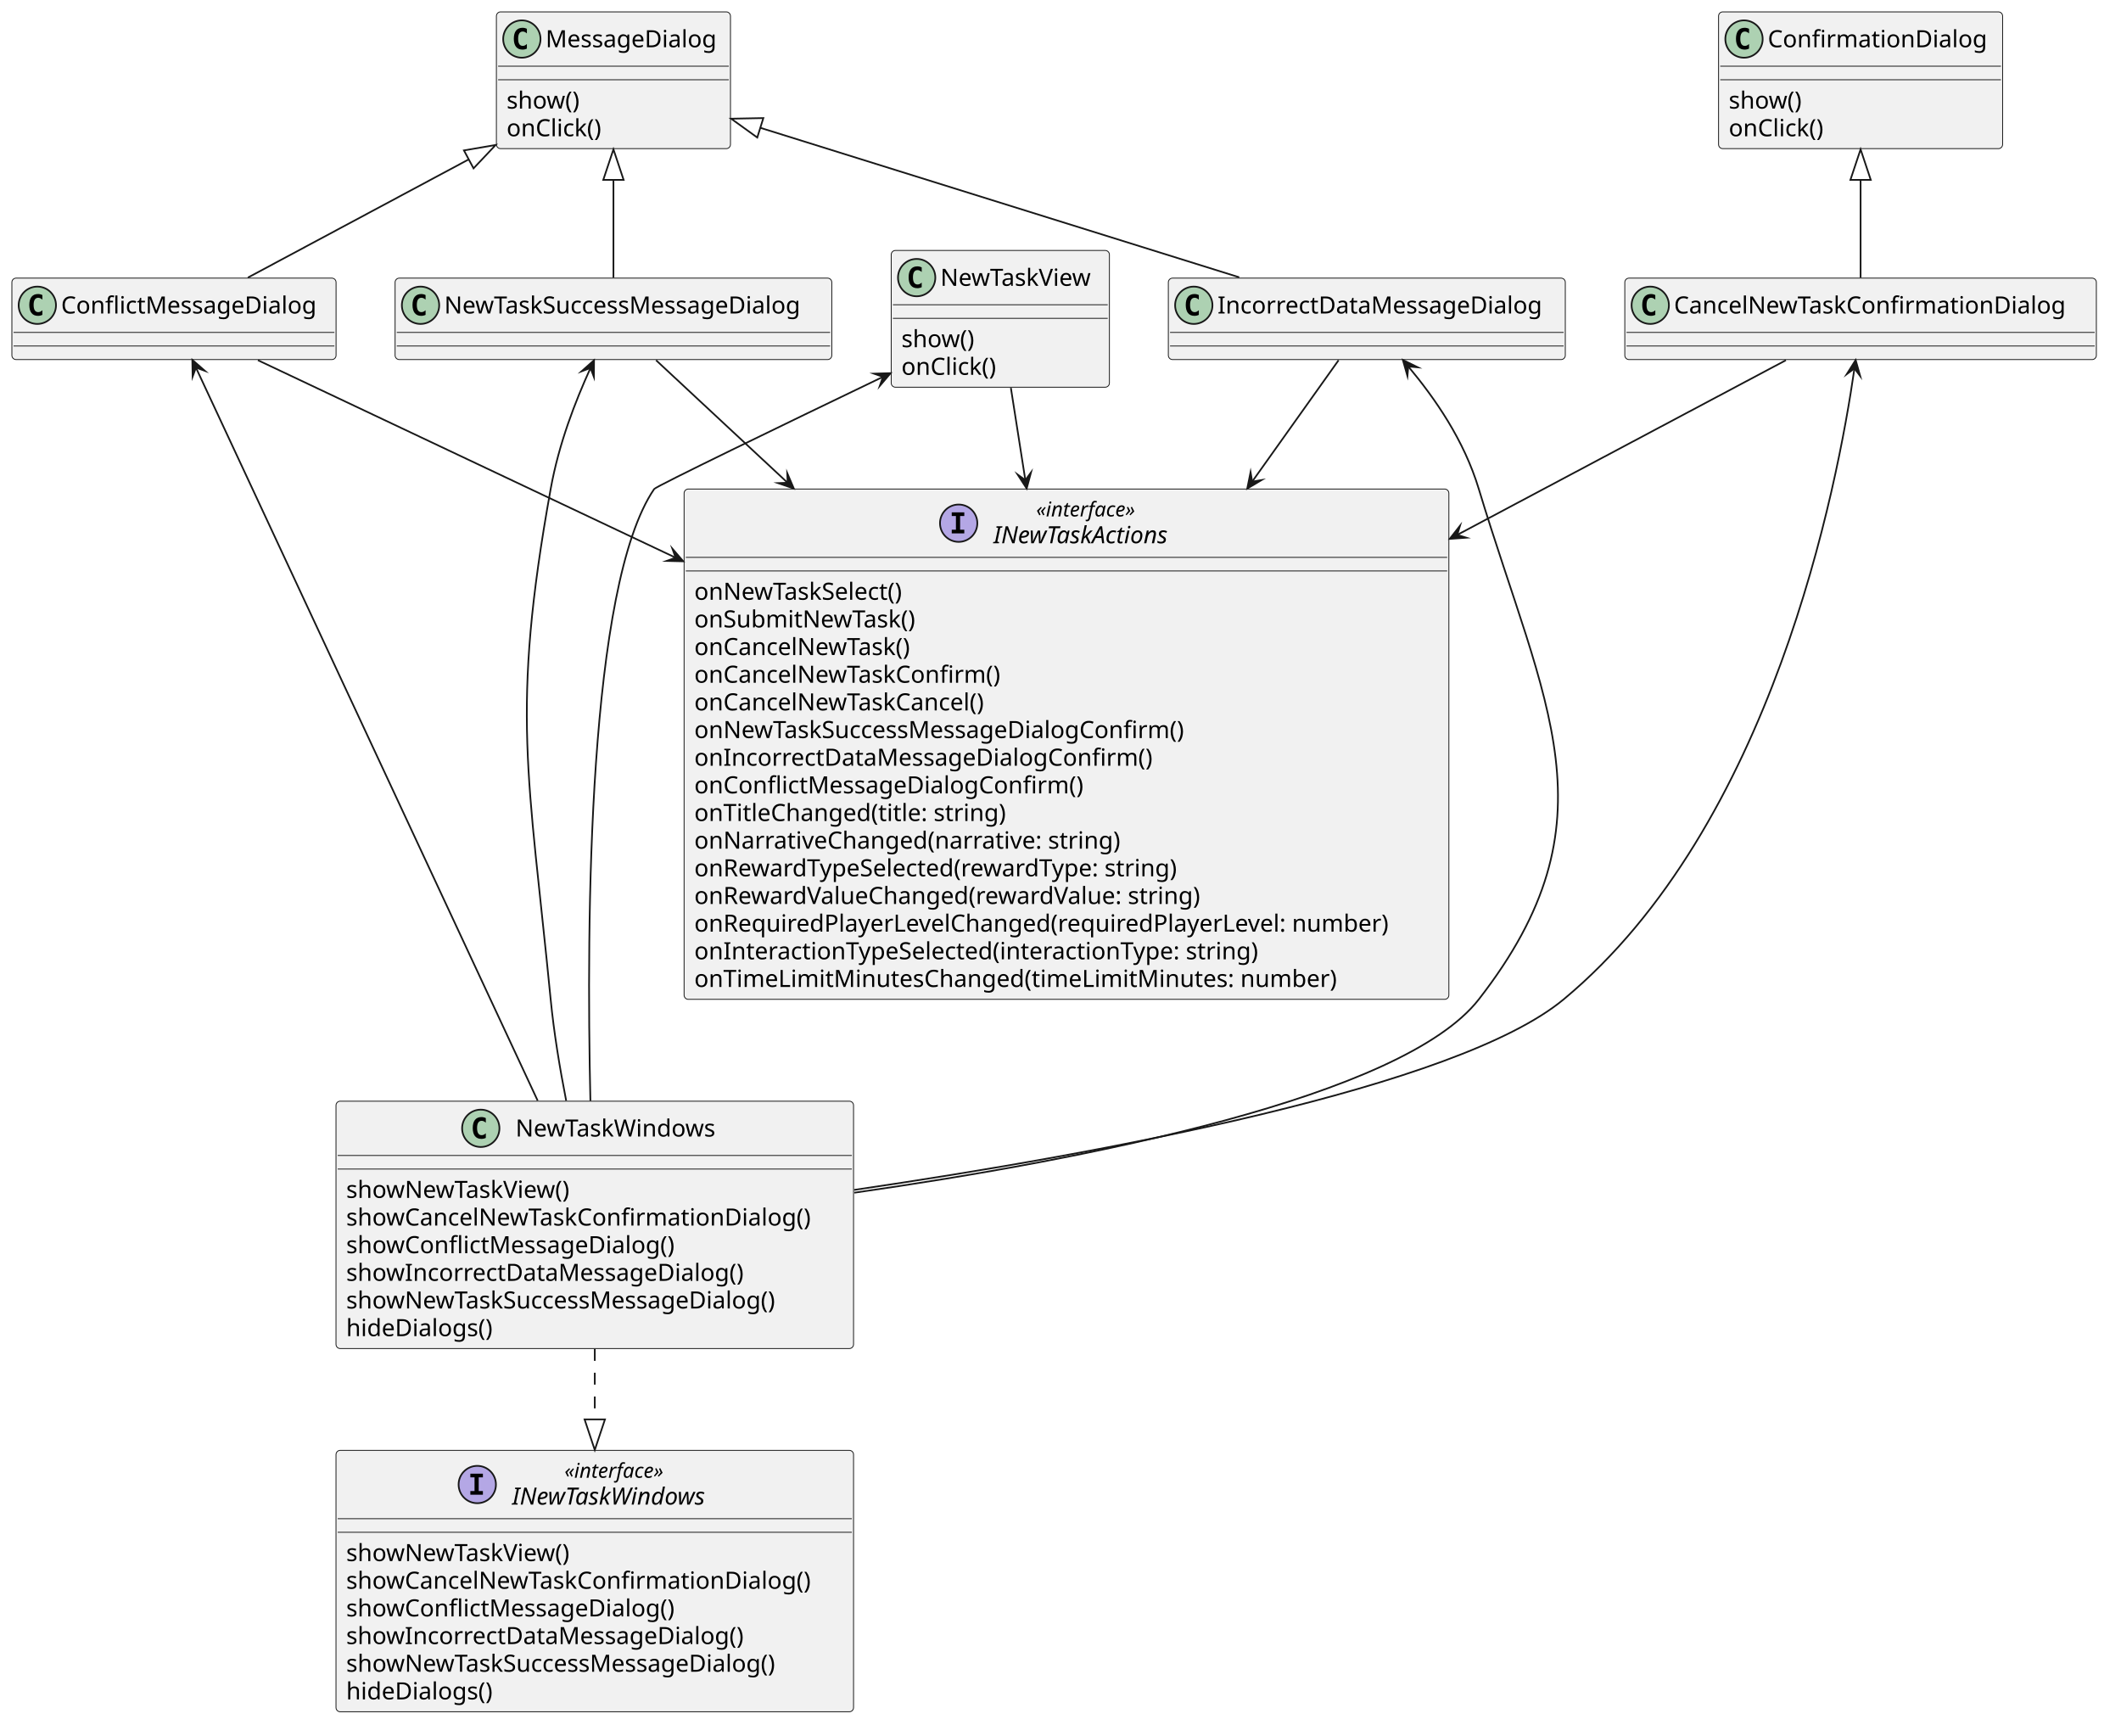
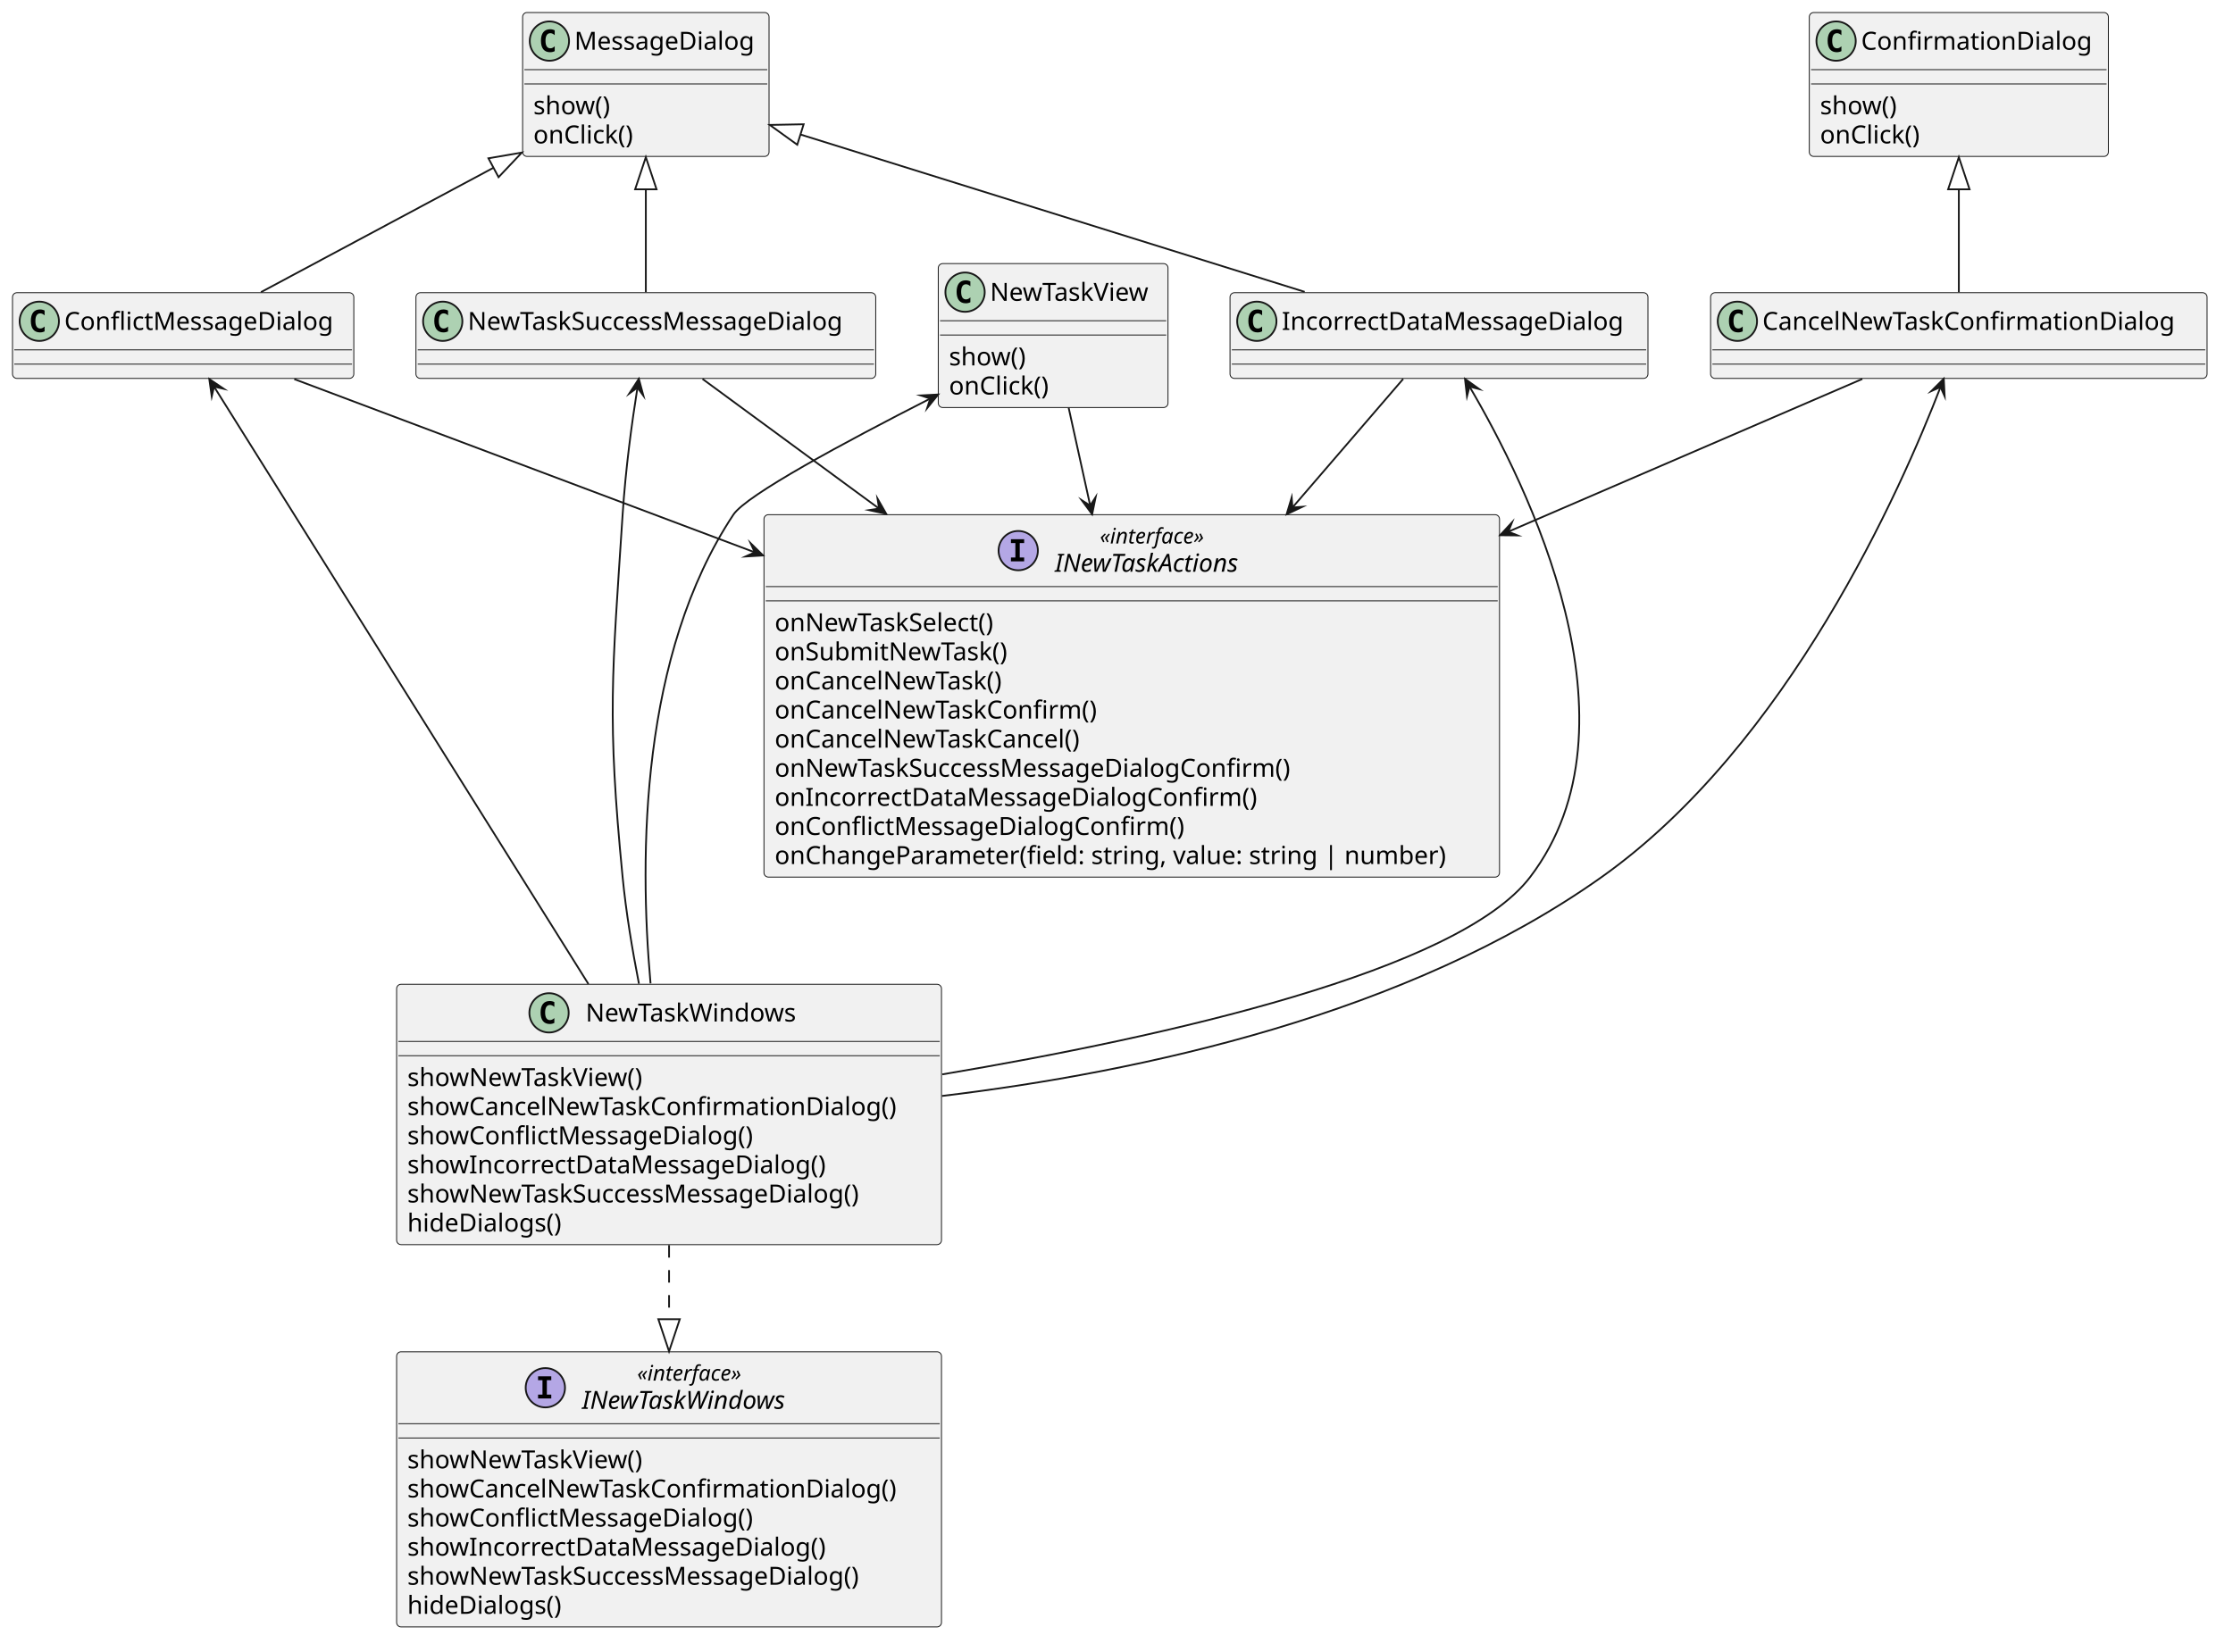
- <svg xmlns="http://www.w3.org/2000/svg" version="1.1" data-diagram-type="CLASS" style="width:1250px;height:1023px;background:#FFFFFF;" width="1250px" height="1023px" viewBox="0 0 1250 1023" zoomAndPan="magnify" preserveAspectRatio="none" contentStyleType="text/css">
+ <svg xmlns="http://www.w3.org/2000/svg" version="1.1" data-diagram-type="CLASS" style="width:1250px;height:925px;background:#FFFFFF;" width="1250px" height="925px" viewBox="0 0 1250 925" zoomAndPan="magnify" preserveAspectRatio="none" contentStyleType="text/css">
  <defs />
  <g font-family="sans-serif" lengthAdjust="spacing">
    <g class="entity" data-qualified-name="NewTaskView" id="ent0001" data-source-line="1">
      <rect x="525.23" y="147.59" width="128.599" height="80.594" fill="#F1F1F1" style="stroke:#181818;stroke-width:0.5;" rx="2.5" ry="2.5" />
      <ellipse cx="540.23" cy="163.59" rx="11" ry="11" fill="#ADD1B2" style="stroke:#181818;stroke-width:1;" />
      <path d="M543.199,169.231 Q542.621,169.528 541.98,169.668 Q541.339,169.824 540.636,169.824 Q538.136,169.824 536.808,168.184 Q535.496,166.528 535.496,163.403 Q535.496,160.278 536.808,158.621 Q538.136,156.965 540.636,156.965 Q541.339,156.965 541.98,157.121 Q542.636,157.278 543.199,157.574 L543.199,160.293 Q542.574,159.715 541.98,159.449 Q541.386,159.168 540.761,159.168 Q539.418,159.168 538.73,160.246 Q538.043,161.309 538.043,163.403 Q538.043,165.496 538.73,166.574 Q539.418,167.637 540.761,167.637 Q541.386,167.637 541.98,167.371 Q542.574,167.09 543.199,166.512 L543.199,169.231 Z " fill="#000" />
      <text x="554.23" y="168.437" fill="#000" font-size="14" textLength="96.599">NewTaskView</text>
      <line x1="526.23" y1="179.59" x2="652.829" y2="179.59" style="stroke:#181818;stroke-width:0.5;" />
      <line x1="526.23" y1="187.59" x2="652.829" y2="187.59" style="stroke:#181818;stroke-width:0.5;" />
      <text x="531.23" y="204.585" fill="#000" font-size="14" textLength="47.106">show()</text>
      <text x="531.23" y="220.882" fill="#000" font-size="14" textLength="61.722">onClick()</text>
    </g>
    <g class="entity" data-qualified-name="ConfirmationDialog" id="ent0002" data-source-line="6">
      <rect x="1012.82" y="7" width="167.413" height="80.594" fill="#F1F1F1" style="stroke:#181818;stroke-width:0.5;" rx="2.5" ry="2.5" />
      <ellipse cx="1027.82" cy="23" rx="11" ry="11" fill="#ADD1B2" style="stroke:#181818;stroke-width:1;" />
      <path d="M1030.789,28.641 Q1030.211,28.938 1029.57,29.078 Q1028.929,29.234 1028.226,29.234 Q1025.726,29.234 1024.398,27.594 Q1023.086,25.938 1023.086,22.813 Q1023.086,19.688 1024.398,18.031 Q1025.726,16.375 1028.226,16.375 Q1028.929,16.375 1029.57,16.531 Q1030.226,16.688 1030.789,16.984 L1030.789,19.703 Q1030.164,19.125 1029.57,18.859 Q1028.976,18.578 1028.351,18.578 Q1027.008,18.578 1026.32,19.656 Q1025.633,20.719 1025.633,22.813 Q1025.633,24.906 1026.32,25.984 Q1027.008,27.047 1028.351,27.047 Q1028.976,27.047 1029.57,26.781 Q1030.164,26.5 1030.789,25.922 L1030.789,28.641 Z " fill="#000" />
      <text x="1041.82" y="27.847" fill="#000" font-size="14" textLength="135.413">ConfirmationDialog</text>
      <line x1="1013.82" y1="39" x2="1179.233" y2="39" style="stroke:#181818;stroke-width:0.5;" />
      <line x1="1013.82" y1="47" x2="1179.233" y2="47" style="stroke:#181818;stroke-width:0.5;" />
      <text x="1018.82" y="63.995" fill="#000" font-size="14" textLength="47.106">show()</text>
      <text x="1018.82" y="80.292" fill="#000" font-size="14" textLength="61.722">onClick()</text>
    </g>
    <g class="entity" data-qualified-name="MessageDialog" id="ent0003" data-source-line="11">
      <rect x="292.55" y="7" width="137.95" height="80.594" fill="#F1F1F1" style="stroke:#181818;stroke-width:0.5;" rx="2.5" ry="2.5" />
      <ellipse cx="307.55" cy="23" rx="11" ry="11" fill="#ADD1B2" style="stroke:#181818;stroke-width:1;" />
      <path d="M310.519,28.641 Q309.941,28.938 309.3,29.078 Q308.659,29.234 307.956,29.234 Q305.456,29.234 304.128,27.594 Q302.816,25.938 302.816,22.813 Q302.816,19.688 304.128,18.031 Q305.456,16.375 307.956,16.375 Q308.659,16.375 309.3,16.531 Q309.956,16.688 310.519,16.984 L310.519,19.703 Q309.894,19.125 309.3,18.859 Q308.706,18.578 308.081,18.578 Q306.738,18.578 306.05,19.656 Q305.363,20.719 305.363,22.813 Q305.363,24.906 306.05,25.984 Q306.738,27.047 308.081,27.047 Q308.706,27.047 309.3,26.781 Q309.894,26.5 310.519,25.922 L310.519,28.641 Z " fill="#000" />
      <text x="321.55" y="27.847" fill="#000" font-size="14" textLength="105.95">MessageDialog</text>
      <line x1="293.55" y1="39" x2="429.5" y2="39" style="stroke:#181818;stroke-width:0.5;" />
      <line x1="293.55" y1="47" x2="429.5" y2="47" style="stroke:#181818;stroke-width:0.5;" />
      <text x="298.55" y="63.995" fill="#000" font-size="14" textLength="47.106">show()</text>
      <text x="298.55" y="80.292" fill="#000" font-size="14" textLength="61.722">onClick()</text>
    </g>
    <g class="entity" data-qualified-name="CancelNewTaskConfirmationDialog" id="ent0004" data-source-line="16">
      <rect x="957.57" y="163.89" width="277.909" height="48" fill="#F1F1F1" style="stroke:#181818;stroke-width:0.5;" rx="2.5" ry="2.5" />
      <ellipse cx="972.57" cy="179.89" rx="11" ry="11" fill="#ADD1B2" style="stroke:#181818;stroke-width:1;" />
      <path d="M975.539,185.531 Q974.961,185.828 974.32,185.968 Q973.679,186.124 972.976,186.124 Q970.476,186.124 969.148,184.484 Q967.836,182.828 967.836,179.703 Q967.836,176.578 969.148,174.921 Q970.476,173.265 972.976,173.265 Q973.679,173.265 974.32,173.421 Q974.976,173.578 975.539,173.874 L975.539,176.593 Q974.914,176.015 974.32,175.749 Q973.726,175.468 973.101,175.468 Q971.758,175.468 971.07,176.546 Q970.383,177.609 970.383,179.703 Q970.383,181.796 971.07,182.874 Q971.758,183.937 973.101,183.937 Q973.726,183.937 974.32,183.671 Q974.914,183.39 975.539,182.812 L975.539,185.531 Z " fill="#000" />
      <text x="986.57" y="184.737" fill="#000" font-size="14" textLength="245.909">CancelNewTaskConfirmationDialog</text>
      <line x1="958.57" y1="195.89" x2="1234.479" y2="195.89" style="stroke:#181818;stroke-width:0.5;" />
      <line x1="958.57" y1="203.89" x2="1234.479" y2="203.89" style="stroke:#181818;stroke-width:0.5;" />
    </g>
    <g class="entity" data-qualified-name="ConflictMessageDialog" id="ent0007" data-source-line="19">
      <rect x="7" y="163.89" width="191.059" height="48" fill="#F1F1F1" style="stroke:#181818;stroke-width:0.5;" rx="2.5" ry="2.5" />
      <ellipse cx="22" cy="179.89" rx="11" ry="11" fill="#ADD1B2" style="stroke:#181818;stroke-width:1;" />
      <path d="M24.969,185.531 Q24.391,185.828 23.75,185.968 Q23.109,186.124 22.406,186.124 Q19.906,186.124 18.578,184.484 Q17.266,182.828 17.266,179.703 Q17.266,176.578 18.578,174.921 Q19.906,173.265 22.406,173.265 Q23.109,173.265 23.75,173.421 Q24.406,173.578 24.969,173.874 L24.969,176.593 Q24.344,176.015 23.75,175.749 Q23.156,175.468 22.531,175.468 Q21.188,175.468 20.5,176.546 Q19.813,177.609 19.813,179.703 Q19.813,181.796 20.5,182.874 Q21.188,183.937 22.531,183.937 Q23.156,183.937 23.75,183.671 Q24.344,183.39 24.969,182.812 L24.969,185.531 Z " fill="#000" />
      <text x="36" y="184.737" fill="#000" font-size="14" textLength="159.059">ConflictMessageDialog</text>
      <line x1="8" y1="195.89" x2="197.059" y2="195.89" style="stroke:#181818;stroke-width:0.5;" />
      <line x1="8" y1="203.89" x2="197.059" y2="203.89" style="stroke:#181818;stroke-width:0.5;" />
    </g>
    <g class="entity" data-qualified-name="IncorrectDataMessageDialog" id="ent0008" data-source-line="20">
      <rect x="688.55" y="163.89" width="233.954" height="48" fill="#F1F1F1" style="stroke:#181818;stroke-width:0.5;" rx="2.5" ry="2.5" />
      <ellipse cx="703.55" cy="179.89" rx="11" ry="11" fill="#ADD1B2" style="stroke:#181818;stroke-width:1;" />
      <path d="M706.519,185.531 Q705.941,185.828 705.3,185.968 Q704.659,186.124 703.956,186.124 Q701.456,186.124 700.128,184.484 Q698.816,182.828 698.816,179.703 Q698.816,176.578 700.128,174.921 Q701.456,173.265 703.956,173.265 Q704.659,173.265 705.3,173.421 Q705.956,173.578 706.519,173.874 L706.519,176.593 Q705.894,176.015 705.3,175.749 Q704.706,175.468 704.081,175.468 Q702.738,175.468 702.05,176.546 Q701.363,177.609 701.363,179.703 Q701.363,181.796 702.05,182.874 Q702.738,183.937 704.081,183.937 Q704.706,183.937 705.3,183.671 Q705.894,183.39 706.519,182.812 L706.519,185.531 Z " fill="#000" />
      <text x="717.55" y="184.737" fill="#000" font-size="14" textLength="201.954">IncorrectDataMessageDialog</text>
      <line x1="689.55" y1="195.89" x2="921.504" y2="195.89" style="stroke:#181818;stroke-width:0.5;" />
      <line x1="689.55" y1="203.89" x2="921.504" y2="203.89" style="stroke:#181818;stroke-width:0.5;" />
    </g>
    <g class="entity" data-qualified-name="NewTaskSuccessMessageDialog" id="ent0009" data-source-line="21">
      <rect x="232.84" y="163.89" width="257.374" height="48" fill="#F1F1F1" style="stroke:#181818;stroke-width:0.5;" rx="2.5" ry="2.5" />
      <ellipse cx="247.84" cy="179.89" rx="11" ry="11" fill="#ADD1B2" style="stroke:#181818;stroke-width:1;" />
      <path d="M250.809,185.531 Q250.231,185.828 249.59,185.968 Q248.949,186.124 248.246,186.124 Q245.746,186.124 244.418,184.484 Q243.106,182.828 243.106,179.703 Q243.106,176.578 244.418,174.921 Q245.746,173.265 248.246,173.265 Q248.949,173.265 249.59,173.421 Q250.246,173.578 250.809,173.874 L250.809,176.593 Q250.184,176.015 249.59,175.749 Q248.996,175.468 248.371,175.468 Q247.028,175.468 246.34,176.546 Q245.653,177.609 245.653,179.703 Q245.653,181.796 246.34,182.874 Q247.028,183.937 248.371,183.937 Q248.996,183.937 249.59,183.671 Q250.184,183.39 250.809,182.812 L250.809,185.531 Z " fill="#000" />
      <text x="261.84" y="184.737" fill="#000" font-size="14" textLength="225.374">NewTaskSuccessMessageDialog</text>
      <line x1="233.84" y1="195.89" x2="489.214" y2="195.89" style="stroke:#181818;stroke-width:0.5;" />
      <line x1="233.84" y1="203.89" x2="489.214" y2="203.89" style="stroke:#181818;stroke-width:0.5;" />
    </g>
    <g class="entity" data-qualified-name="INewTaskActions" id="ent0016" data-source-line="27">
-       <rect x="403.17" y="288.18" width="450.71" height="300.719" fill="#F1F1F1" style="stroke:#181818;stroke-width:0.5;" rx="2.5" ry="2.5" />
-       <ellipse cx="564.983" cy="308.313" rx="11" ry="11" fill="#B4A7E5" style="stroke:#181818;stroke-width:1;" />
-       <path d="M560.905,304.078 L560.905,301.922 L568.296,301.922 L568.296,304.078 L565.827,304.078 L565.827,312.157 L568.296,312.157 L568.296,314.313 L560.905,314.313 L560.905,312.157 L563.374,312.157 L563.374,304.078 L560.905,304.078 Z " fill="#000" />
-       <text x="610.673" y="304.319" fill="#000" font-size="12" textLength="68.203" font-style="italic">«interface»</text>
-       <text x="585.483" y="320.144" fill="#000" font-size="14" textLength="118.583" font-style="italic">INewTaskActions</text>
-       <line x1="404.17" y1="328.446" x2="852.88" y2="328.446" style="stroke:#181818;stroke-width:0.5;" />
-       <line x1="404.17" y1="336.446" x2="852.88" y2="336.446" style="stroke:#181818;stroke-width:0.5;" />
-       <text x="409.17" y="353.441" fill="#000" font-size="14" textLength="134.62">onNewTaskSelect()</text>
-       <text x="409.17" y="369.738" fill="#000" font-size="14" textLength="141.094">onSubmitNewTask()</text>
-       <text x="409.17" y="386.034" fill="#000" font-size="14" textLength="138.858">onCancelNewTask()</text>
-       <text x="409.17" y="402.331" fill="#000" font-size="14" textLength="194.284">onCancelNewTaskConfirm()</text>
-       <text x="409.17" y="418.628" fill="#000" font-size="14" textLength="186.286">onCancelNewTaskCancel()</text>
-       <text x="409.17" y="434.925" fill="#000" font-size="14" textLength="309.162">onNewTaskSuccessMessageDialogConfirm()</text>
-       <text x="409.17" y="451.222" fill="#000" font-size="14" textLength="285.742">onIncorrectDataMessageDialogConfirm()</text>
-       <text x="409.17" y="467.519" fill="#000" font-size="14" textLength="242.847">onConflictMessageDialogConfirm()</text>
-       <text x="409.17" y="483.816" fill="#000" font-size="14" textLength="198.01">onTitleChanged(title: string)</text>
-       <text x="409.17" y="500.113" fill="#000" font-size="14" textLength="269.445">onNarrativeChanged(narrative: string)</text>
-       <text x="409.17" y="516.409" fill="#000" font-size="14" textLength="309.135">onRewardTypeSelected(rewardType: string)</text>
-       <text x="409.17" y="532.706" fill="#000" font-size="14" textLength="321.323">onRewardValueChanged(rewardValue: string)</text>
-       <text x="409.17" y="549.003" fill="#000" font-size="14" textLength="438.71">onRequiredPlayerLevelChanged(requiredPlayerLevel: number)</text>
-       <text x="409.17" y="565.3" fill="#000" font-size="14" textLength="358.75">onInteractionTypeSelected(interactionType: string)</text>
-       <text x="409.17" y="581.597" fill="#000" font-size="14" textLength="400.613">onTimeLimitMinutesChanged(timeLimitMinutes: number)</text>
+       <rect x="427.66" y="288.18" width="411.745" height="202.938" fill="#F1F1F1" style="stroke:#181818;stroke-width:0.5;" rx="2.5" ry="2.5" />
+       <ellipse cx="569.991" cy="308.313" rx="11" ry="11" fill="#B4A7E5" style="stroke:#181818;stroke-width:1;" />
+       <path d="M565.913,304.078 L565.913,301.922 L573.304,301.922 L573.304,304.078 L570.835,304.078 L570.835,312.157 L573.304,312.157 L573.304,314.313 L565.913,314.313 L565.913,312.157 L568.382,312.157 L568.382,304.078 L565.913,304.078 Z " fill="#000" />
+       <text x="615.681" y="304.319" fill="#000" font-size="12" textLength="68.203" font-style="italic">«interface»</text>
+       <text x="590.491" y="320.144" fill="#000" font-size="14" textLength="118.583" font-style="italic">INewTaskActions</text>
+       <line x1="428.66" y1="328.446" x2="838.405" y2="328.446" style="stroke:#181818;stroke-width:0.5;" />
+       <line x1="428.66" y1="336.446" x2="838.405" y2="336.446" style="stroke:#181818;stroke-width:0.5;" />
+       <text x="433.66" y="353.441" fill="#000" font-size="14" textLength="134.62">onNewTaskSelect()</text>
+       <text x="433.66" y="369.738" fill="#000" font-size="14" textLength="141.094">onSubmitNewTask()</text>
+       <text x="433.66" y="386.034" fill="#000" font-size="14" textLength="138.858">onCancelNewTask()</text>
+       <text x="433.66" y="402.331" fill="#000" font-size="14" textLength="194.284">onCancelNewTaskConfirm()</text>
+       <text x="433.66" y="418.628" fill="#000" font-size="14" textLength="186.286">onCancelNewTaskCancel()</text>
+       <text x="433.66" y="434.925" fill="#000" font-size="14" textLength="309.162">onNewTaskSuccessMessageDialogConfirm()</text>
+       <text x="433.66" y="451.222" fill="#000" font-size="14" textLength="285.742">onIncorrectDataMessageDialogConfirm()</text>
+       <text x="433.66" y="467.519" fill="#000" font-size="14" textLength="242.847">onConflictMessageDialogConfirm()</text>
+       <text x="433.66" y="483.816" fill="#000" font-size="14" textLength="399.745">onChangeParameter(field: string, value: string | number)</text>
    </g>
-     <g class="entity" data-qualified-name="NewTaskWindows" id="ent0027" data-source-line="51">
-       <rect x="198.02" y="648.9" width="305.016" height="145.781" fill="#F1F1F1" style="stroke:#181818;stroke-width:0.5;" rx="2.5" ry="2.5" />
-       <ellipse cx="283.343" cy="664.9" rx="11" ry="11" fill="#ADD1B2" style="stroke:#181818;stroke-width:1;" />
-       <path d="M286.312,670.541 Q285.733,670.838 285.093,670.978 Q284.452,671.134 283.749,671.134 Q281.249,671.134 279.921,669.494 Q278.608,667.838 278.608,664.713 Q278.608,661.588 279.921,659.931 Q281.249,658.275 283.749,658.275 Q284.452,658.275 285.093,658.431 Q285.749,658.588 286.312,658.884 L286.312,661.603 Q285.687,661.025 285.093,660.759 Q284.499,660.478 283.874,660.478 Q282.53,660.478 281.843,661.556 Q281.155,662.619 281.155,664.713 Q281.155,666.806 281.843,667.884 Q282.53,668.947 283.874,668.947 Q284.499,668.947 285.093,668.681 Q285.687,668.4 286.312,667.822 L286.312,670.541 Z " fill="#000" />
-       <text x="303.843" y="669.747" fill="#000" font-size="14" textLength="125.87">NewTaskWindows</text>
-       <line x1="199.02" y1="680.9" x2="502.036" y2="680.9" style="stroke:#181818;stroke-width:0.5;" />
-       <line x1="199.02" y1="688.9" x2="502.036" y2="688.9" style="stroke:#181818;stroke-width:0.5;" />
-       <text x="204.02" y="705.895" fill="#000" font-size="14" textLength="143.705">showNewTaskView()</text>
-       <text x="204.02" y="722.192" fill="#000" font-size="14" textLength="293.016">showCancelNewTaskConfirmationDialog()</text>
-       <text x="204.02" y="738.489" fill="#000" font-size="14" textLength="206.165">showConflictMessageDialog()</text>
-       <text x="204.02" y="754.786" fill="#000" font-size="14" textLength="249.061">showIncorrectDataMessageDialog()</text>
-       <text x="204.02" y="771.083" fill="#000" font-size="14" textLength="272.48">showNewTaskSuccessMessageDialog()</text>
-       <text x="204.02" y="787.379" fill="#000" font-size="14" textLength="93.071">hideDialogs()</text>
+     <g class="entity" data-qualified-name="NewTaskWindows" id="ent0027" data-source-line="45">
+       <rect x="222.02" y="551.12" width="305.016" height="145.781" fill="#F1F1F1" style="stroke:#181818;stroke-width:0.5;" rx="2.5" ry="2.5" />
+       <ellipse cx="307.343" cy="567.12" rx="11" ry="11" fill="#ADD1B2" style="stroke:#181818;stroke-width:1;" />
+       <path d="M310.312,572.761 Q309.733,573.058 309.093,573.198 Q308.452,573.354 307.749,573.354 Q305.249,573.354 303.921,571.714 Q302.608,570.058 302.608,566.933 Q302.608,563.808 303.921,562.151 Q305.249,560.495 307.749,560.495 Q308.452,560.495 309.093,560.651 Q309.749,560.808 310.312,561.104 L310.312,563.823 Q309.687,563.245 309.093,562.979 Q308.499,562.698 307.874,562.698 Q306.53,562.698 305.843,563.776 Q305.155,564.839 305.155,566.933 Q305.155,569.026 305.843,570.104 Q306.53,571.167 307.874,571.167 Q308.499,571.167 309.093,570.901 Q309.687,570.62 310.312,570.042 L310.312,572.761 Z " fill="#000" />
+       <text x="327.843" y="571.967" fill="#000" font-size="14" textLength="125.87">NewTaskWindows</text>
+       <line x1="223.02" y1="583.12" x2="526.036" y2="583.12" style="stroke:#181818;stroke-width:0.5;" />
+       <line x1="223.02" y1="591.12" x2="526.036" y2="591.12" style="stroke:#181818;stroke-width:0.5;" />
+       <text x="228.02" y="608.115" fill="#000" font-size="14" textLength="143.705">showNewTaskView()</text>
+       <text x="228.02" y="624.412" fill="#000" font-size="14" textLength="293.016">showCancelNewTaskConfirmationDialog()</text>
+       <text x="228.02" y="640.709" fill="#000" font-size="14" textLength="206.165">showConflictMessageDialog()</text>
+       <text x="228.02" y="657.006" fill="#000" font-size="14" textLength="249.061">showIncorrectDataMessageDialog()</text>
+       <text x="228.02" y="673.303" fill="#000" font-size="14" textLength="272.48">showNewTaskSuccessMessageDialog()</text>
+       <text x="228.02" y="689.599" fill="#000" font-size="14" textLength="93.071">hideDialogs()</text>
    </g>
-     <g class="entity" data-qualified-name="INewTaskWindows" id="ent0038" data-source-line="57">
-       <rect x="198.02" y="854.68" width="305.016" height="154.047" fill="#F1F1F1" style="stroke:#181818;stroke-width:0.5;" rx="2.5" ry="2.5" />
-       <ellipse cx="281.278" cy="874.813" rx="11" ry="11" fill="#B4A7E5" style="stroke:#181818;stroke-width:1;" />
-       <path d="M277.2,870.578 L277.2,868.422 L284.591,868.422 L284.591,870.578 L282.122,870.578 L282.122,878.657 L284.591,878.657 L284.591,880.813 L277.2,880.813 L277.2,878.657 L279.669,878.657 L279.669,870.578 L277.2,870.578 Z " fill="#000" />
-       <text x="332.676" y="870.819" fill="#000" font-size="12" textLength="68.203" font-style="italic">«interface»</text>
-       <text x="301.778" y="886.644" fill="#000" font-size="14" textLength="129.999" font-style="italic">INewTaskWindows</text>
-       <line x1="199.02" y1="894.946" x2="502.036" y2="894.946" style="stroke:#181818;stroke-width:0.5;" />
-       <line x1="199.02" y1="902.946" x2="502.036" y2="902.946" style="stroke:#181818;stroke-width:0.5;" />
-       <text x="204.02" y="919.941" fill="#000" font-size="14" textLength="143.705">showNewTaskView()</text>
-       <text x="204.02" y="936.238" fill="#000" font-size="14" textLength="293.016">showCancelNewTaskConfirmationDialog()</text>
-       <text x="204.02" y="952.534" fill="#000" font-size="14" textLength="206.165">showConflictMessageDialog()</text>
-       <text x="204.02" y="968.831" fill="#000" font-size="14" textLength="249.061">showIncorrectDataMessageDialog()</text>
-       <text x="204.02" y="985.128" fill="#000" font-size="14" textLength="272.48">showNewTaskSuccessMessageDialog()</text>
-       <text x="204.02" y="1001.425" fill="#000" font-size="14" textLength="93.071">hideDialogs()</text>
+     <g class="entity" data-qualified-name="INewTaskWindows" id="ent0038" data-source-line="51">
+       <rect x="222.02" y="756.9" width="305.016" height="154.047" fill="#F1F1F1" style="stroke:#181818;stroke-width:0.5;" rx="2.5" ry="2.5" />
+       <ellipse cx="305.278" cy="777.033" rx="11" ry="11" fill="#B4A7E5" style="stroke:#181818;stroke-width:1;" />
+       <path d="M301.2,772.798 L301.2,770.642 L308.591,770.642 L308.591,772.798 L306.122,772.798 L306.122,780.877 L308.591,780.877 L308.591,783.033 L301.2,783.033 L301.2,780.877 L303.669,780.877 L303.669,772.798 L301.2,772.798 Z " fill="#000" />
+       <text x="356.676" y="773.039" fill="#000" font-size="12" textLength="68.203" font-style="italic">«interface»</text>
+       <text x="325.778" y="788.864" fill="#000" font-size="14" textLength="129.999" font-style="italic">INewTaskWindows</text>
+       <line x1="223.02" y1="797.166" x2="526.036" y2="797.166" style="stroke:#181818;stroke-width:0.5;" />
+       <line x1="223.02" y1="805.166" x2="526.036" y2="805.166" style="stroke:#181818;stroke-width:0.5;" />
+       <text x="228.02" y="822.161" fill="#000" font-size="14" textLength="143.705">showNewTaskView()</text>
+       <text x="228.02" y="838.458" fill="#000" font-size="14" textLength="293.016">showCancelNewTaskConfirmationDialog()</text>
+       <text x="228.02" y="854.754" fill="#000" font-size="14" textLength="206.165">showConflictMessageDialog()</text>
+       <text x="228.02" y="871.051" fill="#000" font-size="14" textLength="249.061">showIncorrectDataMessageDialog()</text>
+       <text x="228.02" y="887.348" fill="#000" font-size="14" textLength="272.48">showNewTaskSuccessMessageDialog()</text>
+       <text x="228.02" y="903.645" fill="#000" font-size="14" textLength="93.071">hideDialogs()</text>
    </g>
    <g class="link" data-entity-1="ent0002" data-entity-2="ent0004" id="lnk6" data-source-line="17" data-link-type="extension">
-       <path d="M1096.53,106.01 C1096.53,130.48 1096.53,143.02 1096.53,163.63" style="stroke:#181818;stroke-width:1;" fill="none" id="ConfirmationDialog-backto-CancelNewTaskConfirmationDialog" codeLine="17" />
+       <path d="M1096.53,106.01 C1096.53,130.49 1096.53,143.02 1096.53,163.64" style="stroke:#181818;stroke-width:1;" fill="none" id="ConfirmationDialog-backto-CancelNewTaskConfirmationDialog" codeLine="17" />
      <polygon points="1096.53,88.01,1090.53,106.01,1102.53,106.01,1096.53,88.01" fill="none" style="stroke:#181818;stroke-width:1;stroke-linejoin:miter;stroke-miterlimit:10;" />
    </g>
    <g class="link" data-entity-1="ent0003" data-entity-2="ent0007" id="lnk11" data-source-line="23" data-link-type="extension">
      <path d="M276.25,93.924 C229.8,118.784 185.97,142.24 146.09,163.58" style="stroke:#181818;stroke-width:1;" fill="none" id="MessageDialog-backto-ConflictMessageDialog" codeLine="23" />
      <polygon points="292.12,85.43,273.419,88.634,279.081,99.214,292.12,85.43" fill="none" style="stroke:#181818;stroke-width:1;stroke-linejoin:miter;stroke-miterlimit:10;" />
    </g>
    <g class="link" data-entity-1="ent0003" data-entity-2="ent0008" id="lnk13" data-source-line="24" data-link-type="extension">
-       <path d="M448.082,75.313 C529.422,100.703 646.57,137.27 730.34,163.41" style="stroke:#181818;stroke-width:1;" fill="none" id="MessageDialog-backto-IncorrectDataMessageDialog" codeLine="24" />
+       <path d="M448.082,75.313 C529.422,100.703 646.57,137.27 730.34,163.42" style="stroke:#181818;stroke-width:1;" fill="none" id="MessageDialog-backto-IncorrectDataMessageDialog" codeLine="24" />
      <polygon points="430.9,69.95,446.295,81.041,449.87,69.586,430.9,69.95" fill="none" style="stroke:#181818;stroke-width:1;stroke-linejoin:miter;stroke-miterlimit:10;" />
    </g>
    <g class="link" data-entity-1="ent0003" data-entity-2="ent0009" id="lnk15" data-source-line="25" data-link-type="extension">
-       <path d="M361.53,106.01 C361.53,130.48 361.53,143.02 361.53,163.63" style="stroke:#181818;stroke-width:1;" fill="none" id="MessageDialog-backto-NewTaskSuccessMessageDialog" codeLine="25" />
+       <path d="M361.53,106.01 C361.53,130.49 361.53,143.02 361.53,163.64" style="stroke:#181818;stroke-width:1;" fill="none" id="MessageDialog-backto-NewTaskSuccessMessageDialog" codeLine="25" />
      <polygon points="361.53,88.01,355.53,106.01,367.53,106.01,361.53,88.01" fill="none" style="stroke:#181818;stroke-width:1;stroke-linejoin:miter;stroke-miterlimit:10;" />
    </g>
-     <g class="link" data-entity-1="ent0004" data-entity-2="ent0016" id="lnk18" data-source-line="45" data-link-type="dependency">
-       <path d="M1052.5,212.28 C1006.2,236.88 934.135,275.164 858.795,315.204" style="stroke:#181818;stroke-width:1;" fill="none" id="CancelNewTaskConfirmationDialog-to-INewTaskActions" codeLine="45" />
-       <polygon points="854.38,317.55,864.205,316.858,858.795,315.204,860.45,309.794,854.38,317.55" fill="#181818" style="stroke:#181818;stroke-width:1;stroke-linejoin:miter;stroke-miterlimit:10;" />
+     <g class="link" data-entity-1="ent0004" data-entity-2="ent0016" id="lnk18" data-source-line="39" data-link-type="dependency">
+       <path d="M1042.51,212.19 C992.3,233.86 918.831,265.559 844.321,297.709" style="stroke:#181818;stroke-width:1;" fill="none" id="CancelNewTaskConfirmationDialog-to-INewTaskActions" codeLine="39" />
+       <polygon points="839.73,299.69,849.578,299.797,844.321,297.709,846.409,292.452,839.73,299.69" fill="#181818" style="stroke:#181818;stroke-width:1;stroke-linejoin:miter;stroke-miterlimit:10;" />
    </g>
-     <g class="link" data-entity-1="ent0007" data-entity-2="ent0016" id="lnk20" data-source-line="46" data-link-type="dependency">
-       <path d="M152.01,212.28 C209.81,239.6 304.91,284.553 398.17,328.643" style="stroke:#181818;stroke-width:1;" fill="none" id="ConflictMessageDialog-to-INewTaskActions" codeLine="46" />
-       <polygon points="402.69,330.78,396.263,323.317,398.17,328.643,392.844,330.55,402.69,330.78" fill="#181818" style="stroke:#181818;stroke-width:1;stroke-linejoin:miter;stroke-miterlimit:10;" />
+     <g class="link" data-entity-1="ent0007" data-entity-2="ent0016" id="lnk20" data-source-line="40" data-link-type="dependency">
+       <path d="M164.74,212.29 C229.17,236.53 328.68,273.97 422.49,309.26" style="stroke:#181818;stroke-width:1;" fill="none" id="ConflictMessageDialog-to-INewTaskActions" codeLine="40" />
+       <polygon points="427.17,311.02,420.155,304.107,422.49,309.26,417.338,311.595,427.17,311.02" fill="#181818" style="stroke:#181818;stroke-width:1;stroke-linejoin:miter;stroke-miterlimit:10;" />
    </g>
-     <g class="link" data-entity-1="ent0008" data-entity-2="ent0016" id="lnk22" data-source-line="47" data-link-type="dependency">
-       <path d="M788.88,212.28 C775.71,230.78 758.988,254.256 737.958,283.816" style="stroke:#181818;stroke-width:1;" fill="none" id="IncorrectDataMessageDialog-to-INewTaskActions" codeLine="47" />
-       <polygon points="735.06,287.89,743.537,282.875,737.958,283.816,737.018,278.238,735.06,287.89" fill="#181818" style="stroke:#181818;stroke-width:1;stroke-linejoin:miter;stroke-miterlimit:10;" />
+     <g class="link" data-entity-1="ent0008" data-entity-2="ent0016" id="lnk22" data-source-line="41" data-link-type="dependency">
+       <path d="M785.46,212.19 C769.07,231.23 747.952,255.761 723.492,284.171" style="stroke:#181818;stroke-width:1;" fill="none" id="IncorrectDataMessageDialog-to-INewTaskActions" codeLine="41" />
+       <polygon points="720.23,287.96,729.133,283.749,723.492,284.171,723.071,278.53,720.23,287.96" fill="#181818" style="stroke:#181818;stroke-width:1;stroke-linejoin:miter;stroke-miterlimit:10;" />
    </g>
-     <g class="link" data-entity-1="ent0009" data-entity-2="ent0016" id="lnk24" data-source-line="48" data-link-type="dependency">
-       <path d="M386.65,212.28 C406.51,230.78 432.442,254.922 464.172,284.482" style="stroke:#181818;stroke-width:1;" fill="none" id="NewTaskSuccessMessageDialog-to-INewTaskActions" codeLine="48" />
-       <polygon points="467.83,287.89,463.971,278.828,464.172,284.482,458.518,284.682,467.83,287.89" fill="#181818" style="stroke:#181818;stroke-width:1;stroke-linejoin:miter;stroke-miterlimit:10;" />
+     <g class="link" data-entity-1="ent0009" data-entity-2="ent0016" id="lnk24" data-source-line="42" data-link-type="dependency">
+       <path d="M393.26,212.19 C419.12,231.18 453.51,256.44 492.08,284.77" style="stroke:#181818;stroke-width:1;" fill="none" id="NewTaskSuccessMessageDialog-to-INewTaskActions" codeLine="42" />
+       <polygon points="496.11,287.73,491.224,279.178,492.08,284.77,486.489,285.626,496.11,287.73" fill="#181818" style="stroke:#181818;stroke-width:1;stroke-linejoin:miter;stroke-miterlimit:10;" />
    </g>
-     <g class="link" data-entity-1="ent0001" data-entity-2="ent0016" id="lnk26" data-source-line="49" data-link-type="dependency">
-       <path d="M595.75,228.56 C598.39,245.36 600.865,261.14 604.285,282.95" style="stroke:#181818;stroke-width:1;" fill="none" id="NewTaskView-to-INewTaskActions" codeLine="49" />
-       <polygon points="605.06,287.89,607.617,278.379,604.285,282.95,599.714,279.618,605.06,287.89" fill="#181818" style="stroke:#181818;stroke-width:1;stroke-linejoin:miter;stroke-miterlimit:10;" />
+     <g class="link" data-entity-1="ent0001" data-entity-2="ent0016" id="lnk26" data-source-line="43" data-link-type="dependency">
+       <path d="M598.22,228.35 C602.03,245.64 605.614,261.907 610.284,283.097" style="stroke:#181818;stroke-width:1;" fill="none" id="NewTaskView-to-INewTaskActions" codeLine="43" />
+       <polygon points="611.36,287.98,613.329,278.33,610.284,283.097,605.517,280.052,611.36,287.98" fill="#181818" style="stroke:#181818;stroke-width:1;stroke-linejoin:miter;stroke-miterlimit:10;" />
    </g>
-     <g class="link" data-entity-1="ent0004" data-entity-2="ent0027" id="lnk29" data-source-line="51" data-link-type="dependency">
-       <path d="M1092.908,217.099 C1082.968,286.199 1044.61,486.76 921.53,588.9 C858.7,641.04 650.21,679.65 503.4,701.19" style="stroke:#181818;stroke-width:1;" fill="none" id="CancelNewTaskConfirmationDialog-backto-NewTaskWindows" codeLine="51" />
-       <polygon points="1093.62,212.15,1088.379,220.489,1092.908,217.099,1096.298,221.628,1093.62,212.15" fill="#181818" style="stroke:#181818;stroke-width:1;stroke-linejoin:miter;stroke-miterlimit:10;" />
+     <g class="link" data-entity-1="ent0004" data-entity-2="ent0027" id="lnk29" data-source-line="45" data-link-type="dependency">
+       <path d="M1086.288,216.704 C1064.268,273.704 1001.23,416.87 896.53,491.12 C787.88,568.17 638.45,600.31 527.3,613.66" style="stroke:#181818;stroke-width:1;" fill="none" id="CancelNewTaskConfirmationDialog-backto-NewTaskWindows" codeLine="45" />
+       <polygon points="1088.09,212.04,1081.116,218.994,1086.288,216.704,1088.578,221.877,1088.09,212.04" fill="#181818" style="stroke:#181818;stroke-width:1;stroke-linejoin:miter;stroke-miterlimit:10;" />
    </g>
-     <g class="link" data-entity-1="ent0007" data-entity-2="ent0027" id="lnk31" data-source-line="52" data-link-type="dependency">
-       <path d="M115.463,216.612 C150.563,291.902 260.18,527.01 316.86,648.58" style="stroke:#181818;stroke-width:1;" fill="none" id="ConflictMessageDialog-backto-NewTaskWindows" codeLine="52" />
-       <polygon points="113.35,212.08,113.527,221.927,115.463,216.612,120.778,218.547,113.35,212.08" fill="#181818" style="stroke:#181818;stroke-width:1;stroke-linejoin:miter;stroke-miterlimit:10;" />
+     <g class="link" data-entity-1="ent0007" data-entity-2="ent0027" id="lnk31" data-source-line="46" data-link-type="dependency">
+       <path d="M119.805,216.467 C159.315,279.517 266.75,450.99 329.4,550.99" style="stroke:#181818;stroke-width:1;" fill="none" id="ConflictMessageDialog-backto-NewTaskWindows" codeLine="46" />
+       <polygon points="117.15,212.23,118.54,221.98,119.805,216.467,125.318,217.732,117.15,212.23" fill="#181818" style="stroke:#181818;stroke-width:1;stroke-linejoin:miter;stroke-miterlimit:10;" />
    </g>
-     <g class="link" data-entity-1="ent0008" data-entity-2="ent0027" id="lnk33" data-source-line="53" data-link-type="dependency">
-       <path d="M829.974,215.949 C845.754,234.859 862.79,259.25 871.53,288.18 C910.17,416.13 953.62,483.43 871.53,588.9 C826.5,646.75 640.48,683.27 503.5,702.85" style="stroke:#181818;stroke-width:1;" fill="none" id="IncorrectDataMessageDialog-backto-NewTaskWindows" codeLine="53" />
-       <polygon points="826.77,212.11,829.465,221.583,829.974,215.949,835.607,216.457,826.77,212.11" fill="#181818" style="stroke:#181818;stroke-width:1;stroke-linejoin:miter;stroke-miterlimit:10;" />
+     <g class="link" data-entity-1="ent0008" data-entity-2="ent0027" id="lnk33" data-source-line="47" data-link-type="dependency">
+       <path d="M822.615,216.46 C854.825,271.21 921.74,405.67 856.53,491.12 C816.4,543.71 653.04,580.45 527.5,601.56" style="stroke:#181818;stroke-width:1;" fill="none" id="IncorrectDataMessageDialog-backto-NewTaskWindows" codeLine="47" />
+       <polygon points="820.08,212.15,821.196,221.935,822.615,216.46,828.091,217.879,820.08,212.15" fill="#181818" style="stroke:#181818;stroke-width:1;stroke-linejoin:miter;stroke-miterlimit:10;" />
    </g>
-     <g class="link" data-entity-1="ent0009" data-entity-2="ent0027" id="lnk35" data-source-line="54" data-link-type="dependency">
-       <path d="M348.02,216.841 C339.06,236.541 329.39,261.21 324.53,288.18 C300.82,419.72 311.54,455.88 324.53,588.9 C326.43,608.41 329.89,629.32 333.67,648.61" style="stroke:#181818;stroke-width:1;" fill="none" id="NewTaskSuccessMessageDialog-backto-NewTaskWindows" codeLine="54" />
-       <polygon points="350.09,212.29,342.723,218.826,348.02,216.841,350.005,222.138,350.09,212.29" fill="#181818" style="stroke:#181818;stroke-width:1;stroke-linejoin:miter;stroke-miterlimit:10;" />
+     <g class="link" data-entity-1="ent0009" data-entity-2="ent0027" id="lnk35" data-source-line="48" data-link-type="dependency">
+       <path d="M356.84,217.019 C353.67,237.089 350.24,261.99 348.53,288.18 C342.66,378.19 339.77,401.35 348.53,491.12 C350.43,510.63 353.89,531.54 357.67,550.83" style="stroke:#181818;stroke-width:1;" fill="none" id="NewTaskSuccessMessageDialog-backto-NewTaskWindows" codeLine="48" />
+       <polygon points="357.62,212.08,352.265,220.346,356.84,217.019,360.167,221.594,357.62,212.08" fill="#181818" style="stroke:#181818;stroke-width:1;stroke-linejoin:miter;stroke-miterlimit:10;" />
    </g>
-     <g class="link" data-entity-1="ent0001" data-entity-2="ent0027" id="lnk37" data-source-line="55" data-link-type="dependency">
-       <path d="M520.384,222.057 C461.044,250.587 386.64,286.56 385.53,288.18 C346.69,345.04 345.47,541.18 347.95,648.77" style="stroke:#181818;stroke-width:1;" fill="none" id="NewTaskView-backto-NewTaskWindows" codeLine="55" />
-       <polygon points="524.89,219.89,515.046,220.185,520.384,222.057,518.512,227.395,524.89,219.89" fill="#181818" style="stroke:#181818;stroke-width:1;stroke-linejoin:miter;stroke-miterlimit:10;" />
+     <g class="link" data-entity-1="ent0001" data-entity-2="ent0027" id="lnk37" data-source-line="49" data-link-type="dependency">
+       <path d="M520.746,223.163 C472.436,247.813 417.82,277.19 410.53,288.18 C358.66,366.38 357.68,478.14 364.16,550.64" style="stroke:#181818;stroke-width:1;" fill="none" id="NewTaskView-backto-NewTaskWindows" codeLine="49" />
+       <polygon points="525.2,220.89,515.365,221.418,520.746,223.163,519.001,228.543,525.2,220.89" fill="#181818" style="stroke:#181818;stroke-width:1;stroke-linejoin:miter;stroke-miterlimit:10;" />
    </g>
-     <g class="link" data-entity-1="ent0027" data-entity-2="ent0038" id="lnk39" data-source-line="75" data-link-type="extension">
-       <path d="M350.53,794.93 C350.53,814.16 350.53,817.01 350.53,836.45" style="stroke:#181818;stroke-width:1;stroke-dasharray:7,7;" fill="none" id="NewTaskWindows-to-INewTaskWindows" codeLine="75" />
-       <polygon points="350.53,854.45,356.53,836.45,344.53,836.45,350.53,854.45" fill="none" style="stroke:#181818;stroke-width:1;stroke-linejoin:miter;stroke-miterlimit:10;" />
+     <g class="link" data-entity-1="ent0027" data-entity-2="ent0038" id="lnk39" data-source-line="69" data-link-type="extension">
+       <path d="M374.53,697.15 C374.53,716.38 374.53,719.23 374.53,738.67" style="stroke:#181818;stroke-width:1;stroke-dasharray:7,7;" fill="none" id="NewTaskWindows-to-INewTaskWindows" codeLine="69" />
+       <polygon points="374.53,756.67,380.53,738.67,368.53,738.67,374.53,756.67" fill="none" style="stroke:#181818;stroke-width:1;stroke-linejoin:miter;stroke-miterlimit:10;" />
    </g>
  </g>
</svg>
